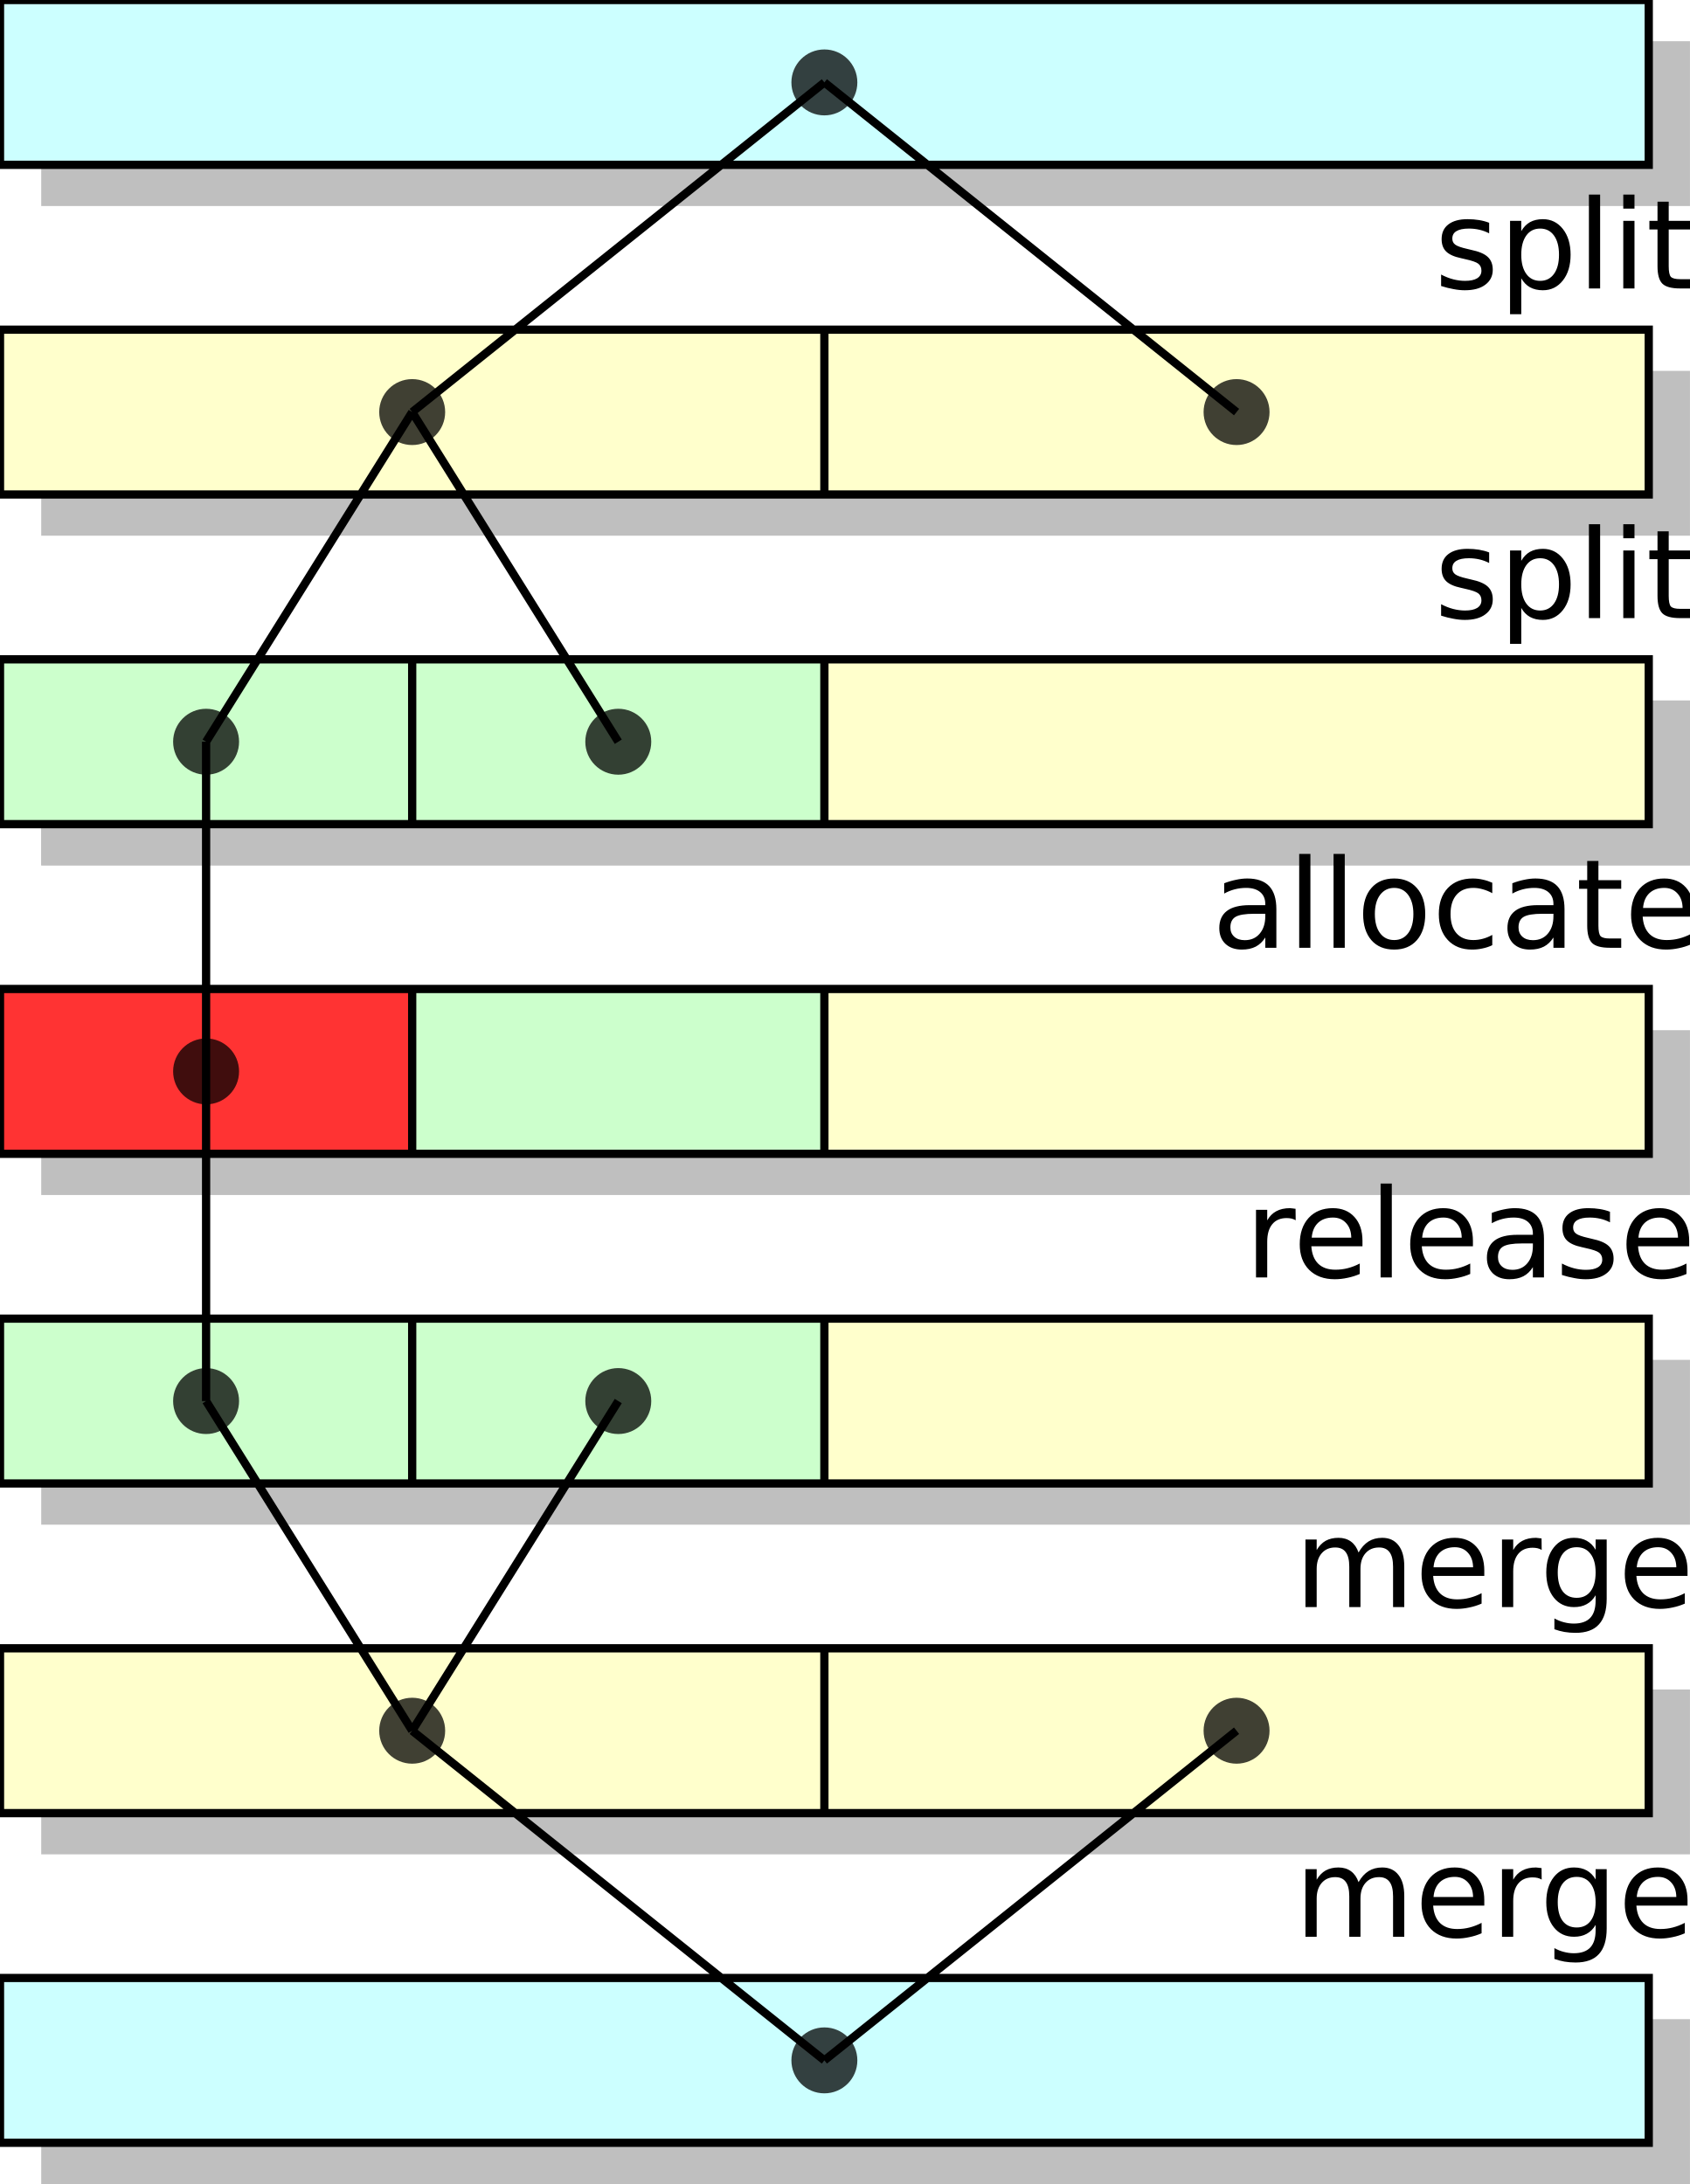
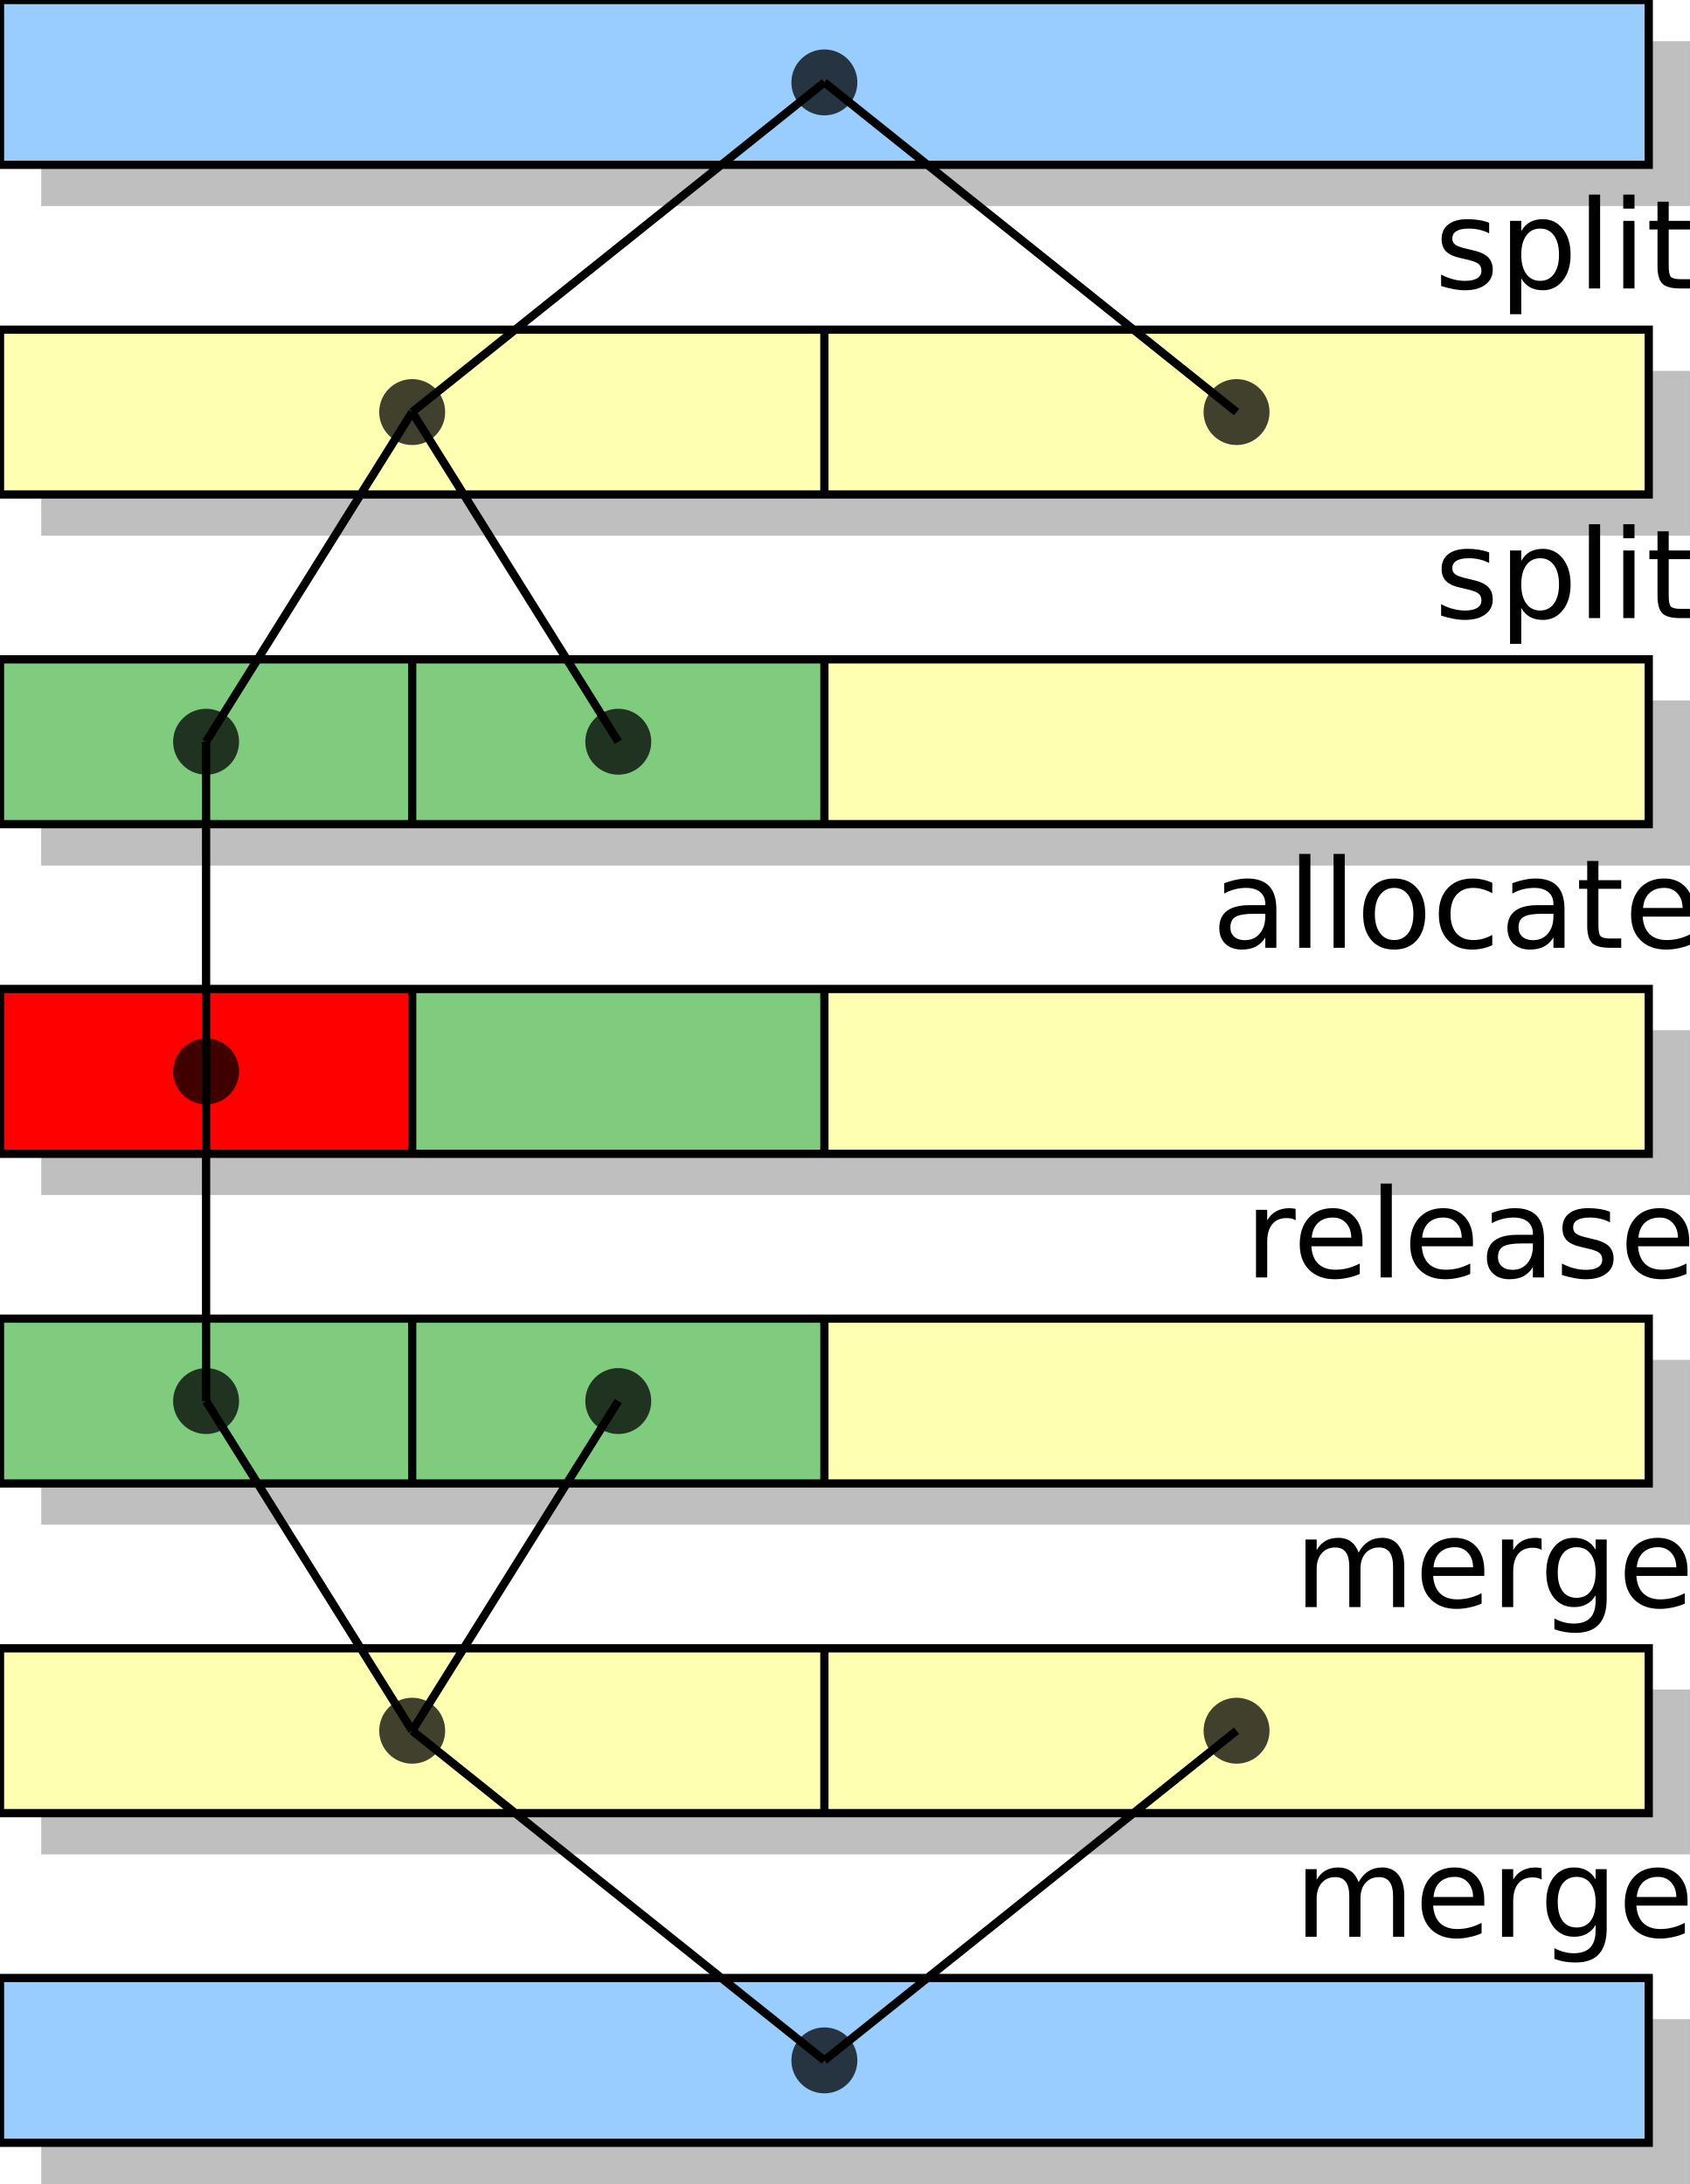
<svg xmlns="http://www.w3.org/2000/svg" width="205" height="265" version="1.1">
  <style>
    rect {
      stroke: none
    }
    .shadow {
      opacity: 0.25
    }
    .shadow rect {
      fill: #000;
    }
    path {
      fill: none;
      stroke: #000;
      stroke-width: 1;
    }
    circle {
      stroke: none;
      fill: #000;
      opacity: 0.75;
    }
    text {
      font-family: DejaVu Sans;
      font-size: 15px;
      font-style: normal;
      font-variant: normal;
      font-weight: normal;
      font-stretch: normal;
      fill: #000;
      stroke: none;
    }
+     .o2 { fill: #99CCFF; /* blue */ }
+     .o1 { fill: #FFFFB2; /* yellow */ }
+     .o0 { fill: #7FCC7F; /* green */ }
+     .al { fill: #FF0000; /* red */ }
  </style>
  <g class="shadow">
    <rect x="5" y="  5" width="200" height="20" />
    <rect x="5" y=" 45" width="200" height="20" />
    <rect x="5" y=" 85" width="200" height="20" />
    <rect x="5" y=" 85" width="200" height="20" />
    <rect x="5" y="125" width="200" height="20" />
    <rect x="5" y="165" width="200" height="20" />
    <rect x="5" y="205" width="200" height="20" />
    <rect x="5" y="245" width="200" height="20" />
  </g>
-   <rect x="  0" y="  0" width="200" height="20" fill="#CFF" />
-   <rect x="  0" y=" 40" width="200" height="20" fill="#FFC" />
-   <rect x="  0" y=" 80" width="100" height="20" fill="#CFC" />
-   <rect x="100" y=" 80" width="100" height="20" fill="#FFC" />
-   <rect x="  0" y="120" width=" 50" height="20" fill="#F33" />
-   <rect x=" 50" y="120" width=" 50" height="20" fill="#CFC" />
-   <rect x="100" y="120" width="100" height="20" fill="#FFC" />
-   <rect x="  0" y="160" width="100" height="20" fill="#CFC" />
-   <rect x="100" y="160" width="100" height="20" fill="#FFC" />
-   <rect x="  0" y="200" width="200" height="20" fill="#FFC" />
-   <rect x="  0" y="240" width="200" height="20" fill="#CFF" />
+   <rect x="  0" y="  0" width="200" height="20" class="o2" />
+   <rect x="  0" y=" 40" width="200" height="20" class="o1" />
+   <rect x="  0" y=" 80" width="100" height="20" class="o0" />
+   <rect x="100" y=" 80" width="100" height="20" class="o1" />
+   <rect x="  0" y="120" width=" 50" height="20" class="al" />
+   <rect x=" 50" y="120" width=" 50" height="20" class="o0" />
+   <rect x="100" y="120" width="100" height="20" class="o1" />
+   <rect x="  0" y="160" width="100" height="20" class="o0" />
+   <rect x="100" y="160" width="100" height="20" class="o1" />
+   <rect x="  0" y="200" width="200" height="20" class="o1" />
+   <rect x="  0" y="240" width="200" height="20" class="o2" />
  <circle cx="100" cy=" 10" r="4" />
  <circle cx=" 50" cy=" 50" r="4" />
  <circle cx="150" cy=" 50" r="4" />
  <circle cx=" 25" cy=" 90" r="4" />
  <circle cx=" 75" cy=" 90" r="4" />
  <circle cx=" 25" cy="130" r="4" />
  <circle cx=" 25" cy="170" r="4" />
  <circle cx=" 75" cy="170" r="4" />
  <circle cx=" 50" cy="210" r="4" />
  <circle cx="150" cy="210" r="4" />
  <circle cx="100" cy="250" r="4" />
  <path d="M  0,  0 h200 v20 h-200 z            M  0, 40 h200 v20 h-200 z            M  0, 80 h200 v20 h-200 z            M  0,120 h200 v20 h-200 z            M  0,160 h200 v20 h-200 z            M  0,200 h200 v20 h-200 z            M  0,240 h200 v20 h-200 z                         M100, 40v20            M 50, 80v20 M100, 80v20            M 50,120v20 M100,120v20            M 50,160v20 M100,160v20                        M100,200v20             M100, 10 L 50, 50 M100, 10 L150, 50            M 50, 50 L 25, 90 M 50, 50 L 75, 90            M 25, 90 v 80            M 50,210 L 25,170 M 50,210 L 75,170            M100,250 L 50,210 M100,250 L150,210            " />
  <text>
    <tspan x="174" y=" 35">split</tspan>
    <tspan x="174" y=" 75">split</tspan>
    <tspan x="147" y="115">allocate</tspan>
    <tspan x="151" y="155">release</tspan>
    <tspan x="157" y="195">merge</tspan>
    <tspan x="157" y="235">merge</tspan>
  </text>
</svg>
